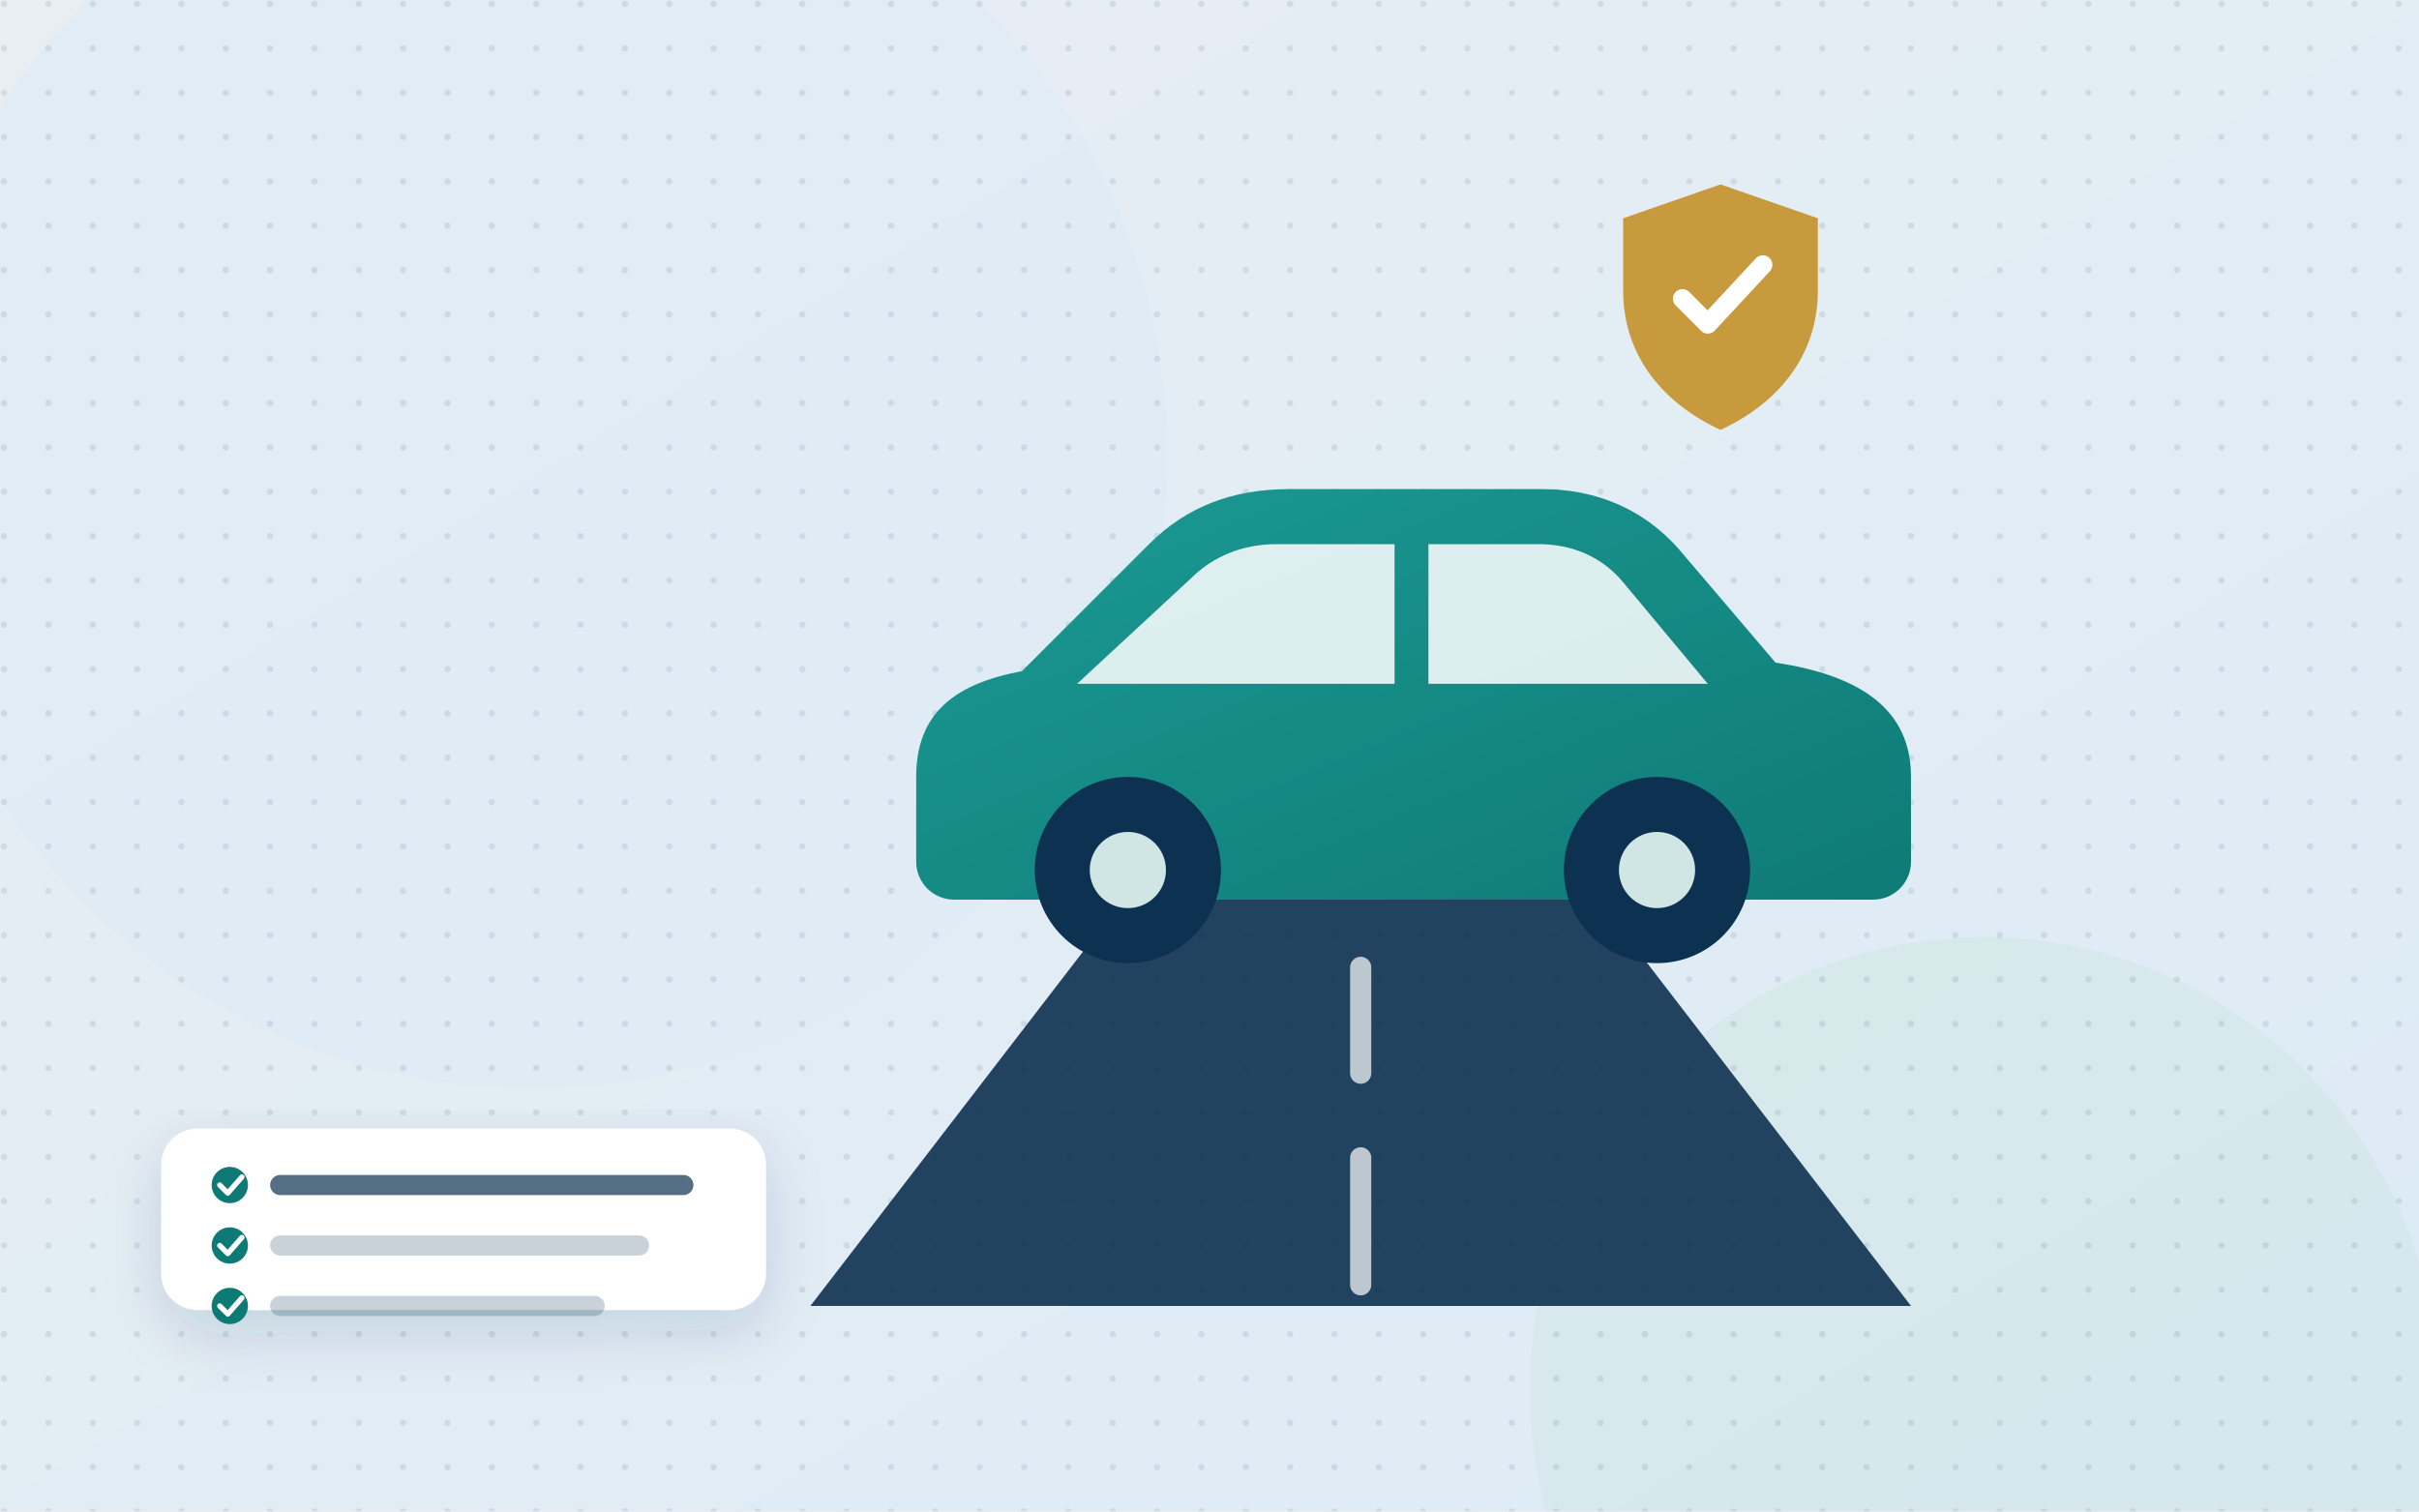
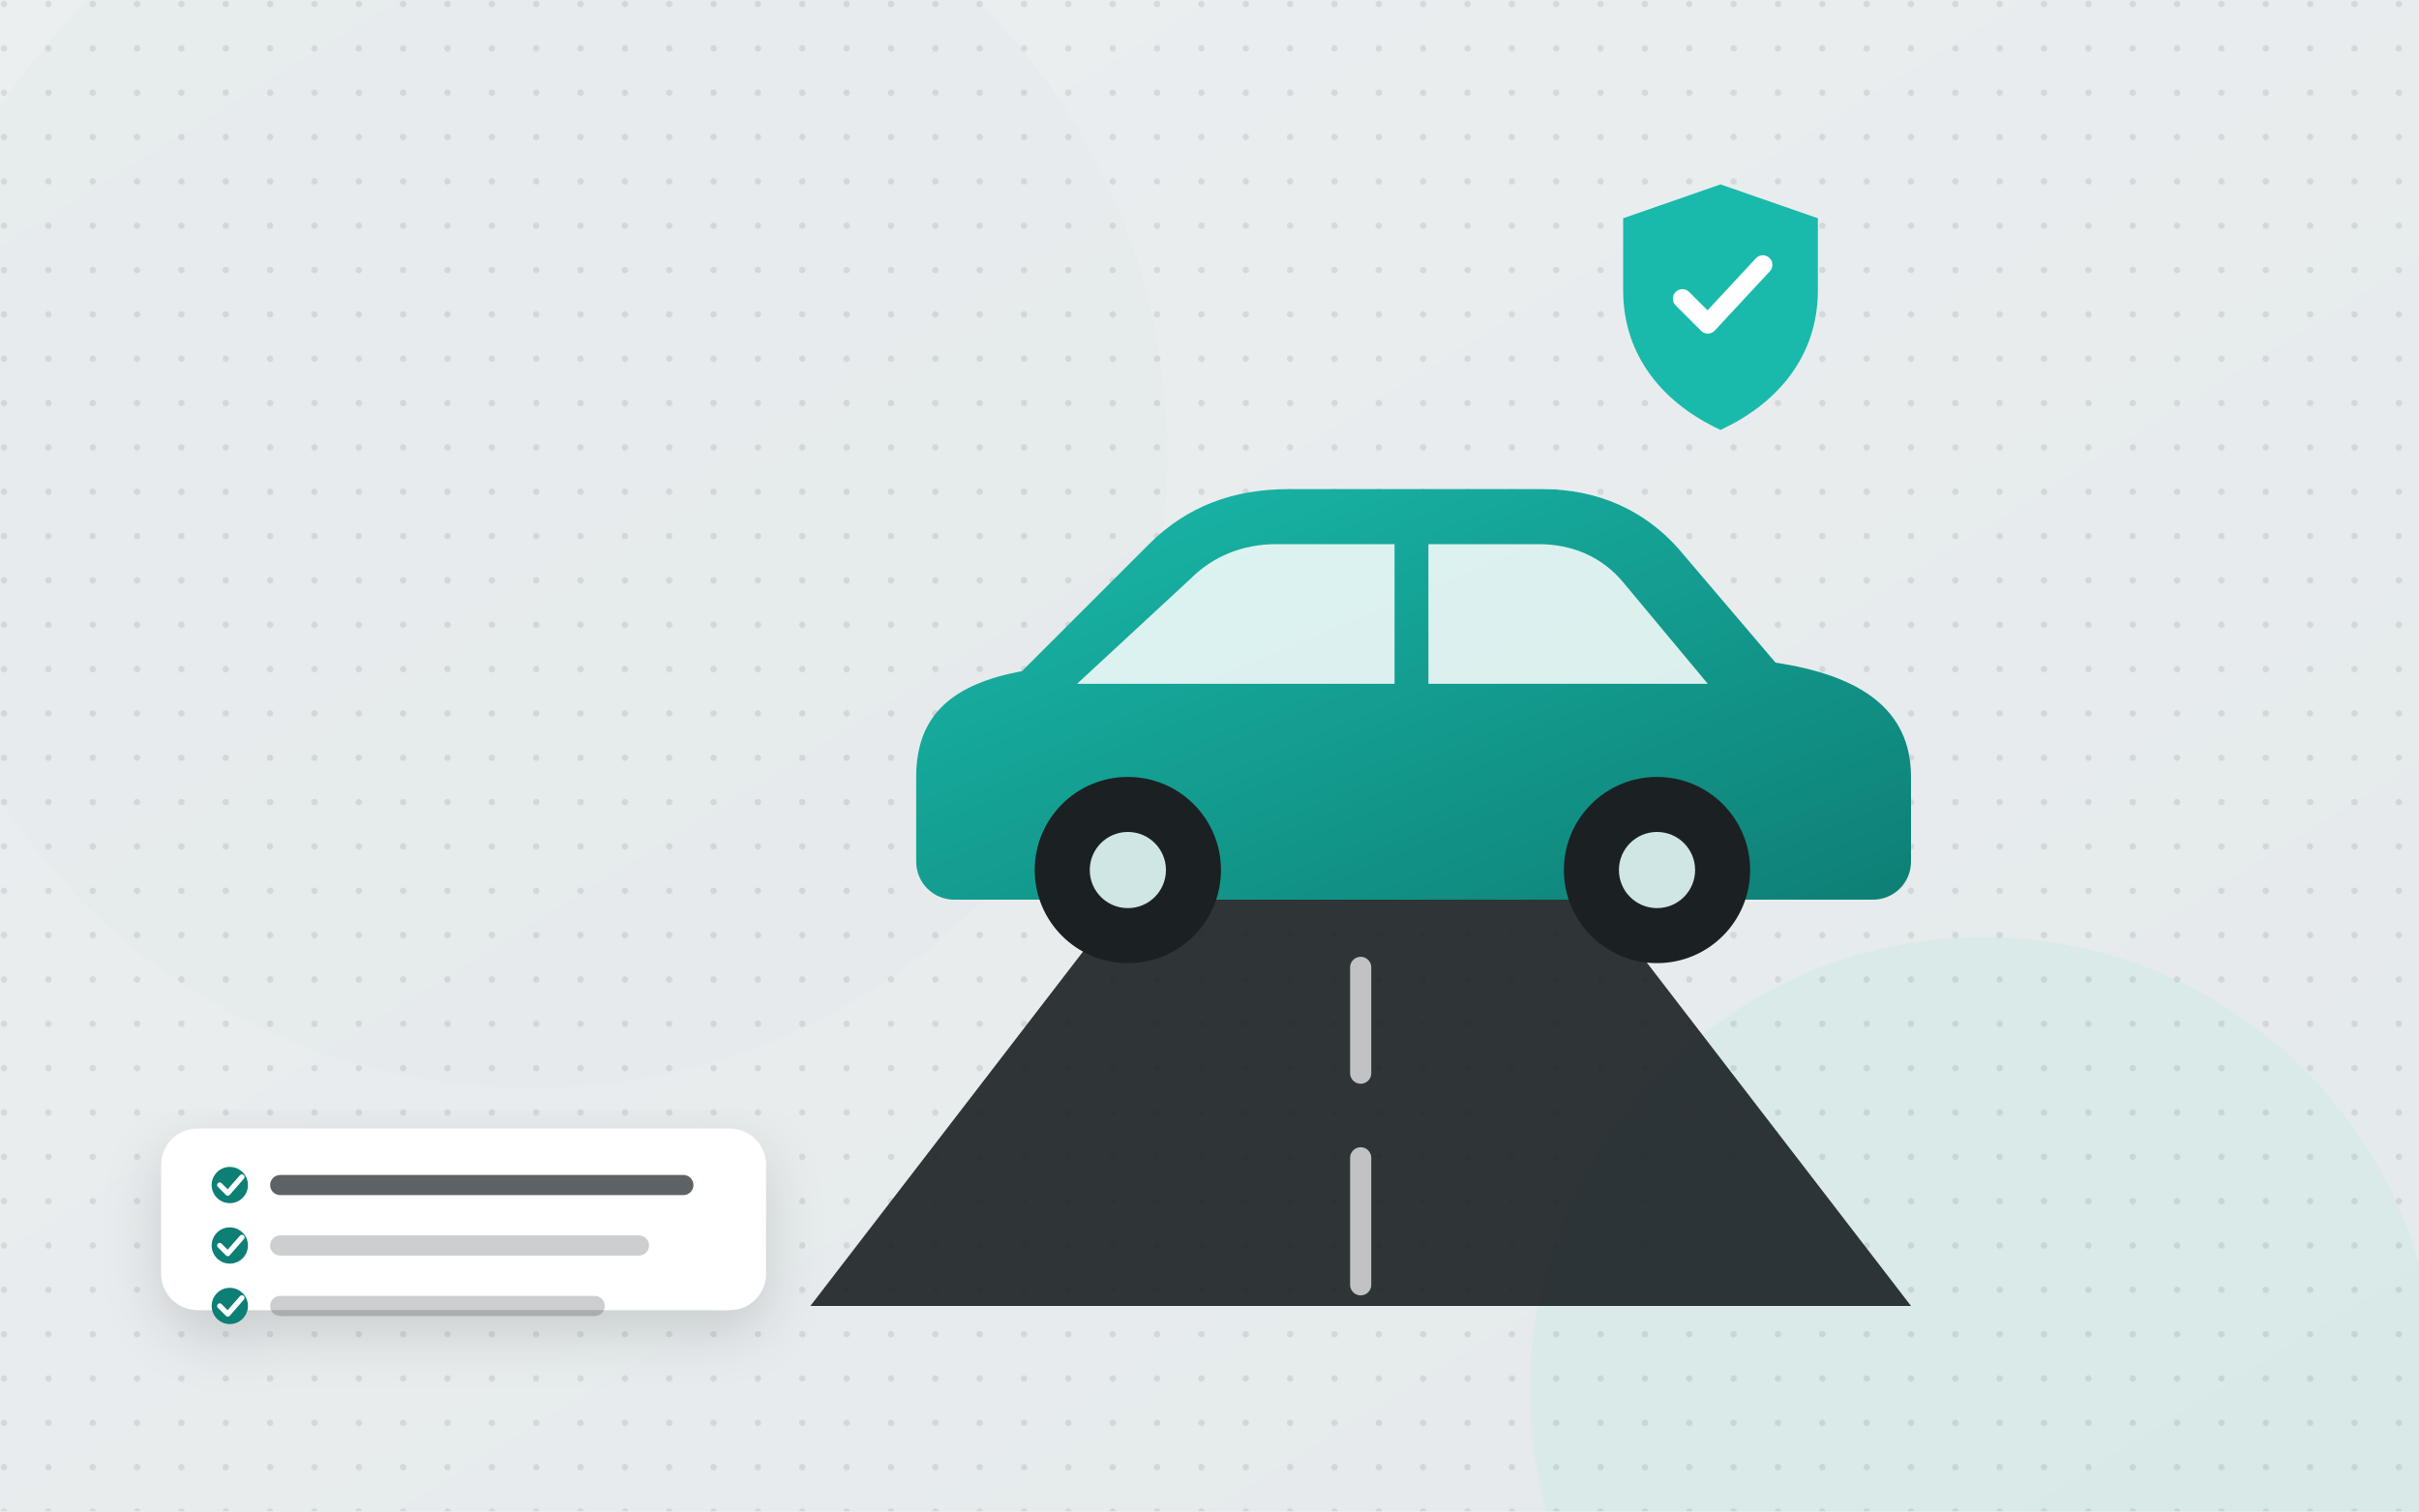
<svg xmlns="http://www.w3.org/2000/svg" viewBox="0 0 1200 750" preserveAspectRatio="xMidYMid slice" role="img">
  <defs>
    <linearGradient id="bg" x1="0" y1="0" x2="1" y2="1">
-       <stop offset="0" stop-color="#e9eef3" />
-       <stop offset="1" stop-color="#dcebf6" />
+       <stop offset="0" stop-color="#eceff0" />
+       <stop offset="1" stop-color="#e4e9eb" />
    </linearGradient>
    <linearGradient id="tg" x1="0" y1="0" x2="1" y2="1">
-       <stop offset="0" stop-color="#1b9a94" />
-       <stop offset="1" stop-color="#0f7a76" />
+       <stop offset="0" stop-color="#19baab" />
+       <stop offset="1" stop-color="#0e7f75" />
    </linearGradient>
    <linearGradient id="ng" x1="0" y1="0" x2="1" y2="1">
-       <stop offset="0" stop-color="#1d4a72" />
-       <stop offset="1" stop-color="#0d3150" />
+       <stop offset="0" stop-color="#30373b" />
+       <stop offset="1" stop-color="#1b2023" />
    </linearGradient>
    <linearGradient id="gg" x1="0" y1="0" x2="1" y2="1">
-       <stop offset="0" stop-color="#e2bd6c" />
-       <stop offset="1" stop-color="#c79a3e" />
+       <stop offset="0" stop-color="#6fd6cc" />
+       <stop offset="1" stop-color="#19baab" />
    </linearGradient>
    <pattern id="dots" width="22" height="22" patternUnits="userSpaceOnUse">
-       <circle cx="2" cy="2" r="1.6" fill="#0d3150" opacity=".14" />
+       <circle cx="2" cy="2" r="1.6" fill="#1b2023" opacity=".14" />
    </pattern>
    <filter id="sh" x="-20%" y="-20%" width="140%" height="160%">
-       <feDropShadow dx="0" dy="10" stdDeviation="14" flood-color="#0d3150" flood-opacity=".14" />
+       <feDropShadow dx="0" dy="10" stdDeviation="14" flood-color="#1b2023" flood-opacity=".14" />
    </filter>
  </defs>
  <rect width="1200" height="750" fill="url(#bg)" />
-   <circle cx="264" cy="225" r="315" fill="#dcebf6" opacity=".55" />
-   <circle cx="984" cy="690" r="225" fill="#cfe6e4" opacity=".5" />
+   <circle cx="264" cy="225" r="315" fill="#e4e9eb" opacity=".55" />
+   <circle cx="984" cy="690" r="225" fill="#cdeae6" opacity=".5" />
  <rect width="1200" height="750" fill="url(#dots)" opacity=".7" />
  <g transform="translate(360 60) scale(1.05)">
-     <path d="M40 560L240 300h120l200 260z" fill="#0d3150" opacity=".9" />
+     <path d="M40 560L240 300h120l200 260z" fill="#1b2023" opacity=".9" />
    <path d="M300 320v40M300 400v50M300 490v60" stroke="#fff" stroke-width="10" stroke-linecap="round" opacity=".7" />
    <g transform="translate(70 120)">
      <path d="M20 190c0-30 18-44 50-50l60-60c18-18 40-26 66-26h120c26 0 48 10 64 28l46 54c40 6 64 22 64 54v40c0 10-8 18-18 18H38c-10 0-18-8-18-18z" fill="url(#tg)" />
      <path d="M150 96c10-10 24-16 40-16h56v66H96z" fill="#fff" opacity=".85" />
      <path d="M262 80h52c16 0 30 6 40 18l40 48H262z" fill="#fff" opacity=".85" />
-       <circle cx="120" cy="234" r="44" fill="#0d3150" />
+       <circle cx="120" cy="234" r="44" fill="#1b2023" />
      <circle cx="120" cy="234" r="18" fill="#cfe6e4" />
-       <circle cx="370" cy="234" r="44" fill="#0d3150" />
+       <circle cx="370" cy="234" r="44" fill="#1b2023" />
      <circle cx="370" cy="234" r="18" fill="#cfe6e4" />
    </g>
    <g transform="translate(470 80)">
-       <path d="M0-50l46 16v34c0 32-20 54-46 66C-26 54-46 32-46 0v-34z" fill="#c79a3e" />
+       <path d="M0-50l46 16v34c0 32-20 54-46 66C-26 54-46 32-46 0v-34z" fill="#19baab" />
      <path d="M-18 4l12 12 26-28" stroke="#fff" stroke-width="9" fill="none" stroke-linecap="round" stroke-linejoin="round" />
    </g>
  </g>
  <g transform="translate(80 560)" filter="url(#sh)">
    <rect width="300" height="90" rx="18" fill="#ffffff" />
-     <circle cx="34" cy="28" r="9" fill="#0f7a76" />
+     <circle cx="34" cy="28" r="9" fill="#0e7f75" />
    <path d="M29 28l4 4 7-8" stroke="#fff" stroke-width="2.6" fill="none" stroke-linecap="round" stroke-linejoin="round" />
-     <rect x="54" y="23" width="210" height="10" rx="5" fill="#0d3150" opacity="0.7" />
-     <circle cx="34" cy="58" r="9" fill="#0f7a76" />
+     <rect x="54" y="23" width="210" height="10" rx="5" fill="#1b2023" opacity="0.7" />
+     <circle cx="34" cy="58" r="9" fill="#0e7f75" />
    <path d="M29 58l4 4 7-8" stroke="#fff" stroke-width="2.6" fill="none" stroke-linecap="round" stroke-linejoin="round" />
-     <rect x="54" y="53" width="188" height="10" rx="5" fill="#0d3150" opacity="0.22" />
-     <circle cx="34" cy="88" r="9" fill="#0f7a76" />
+     <rect x="54" y="53" width="188" height="10" rx="5" fill="#1b2023" opacity="0.22" />
+     <circle cx="34" cy="88" r="9" fill="#0e7f75" />
    <path d="M29 88l4 4 7-8" stroke="#fff" stroke-width="2.6" fill="none" stroke-linecap="round" stroke-linejoin="round" />
-     <rect x="54" y="83" width="166" height="10" rx="5" fill="#0d3150" opacity="0.22" />
+     <rect x="54" y="83" width="166" height="10" rx="5" fill="#1b2023" opacity="0.22" />
  </g>
</svg>
